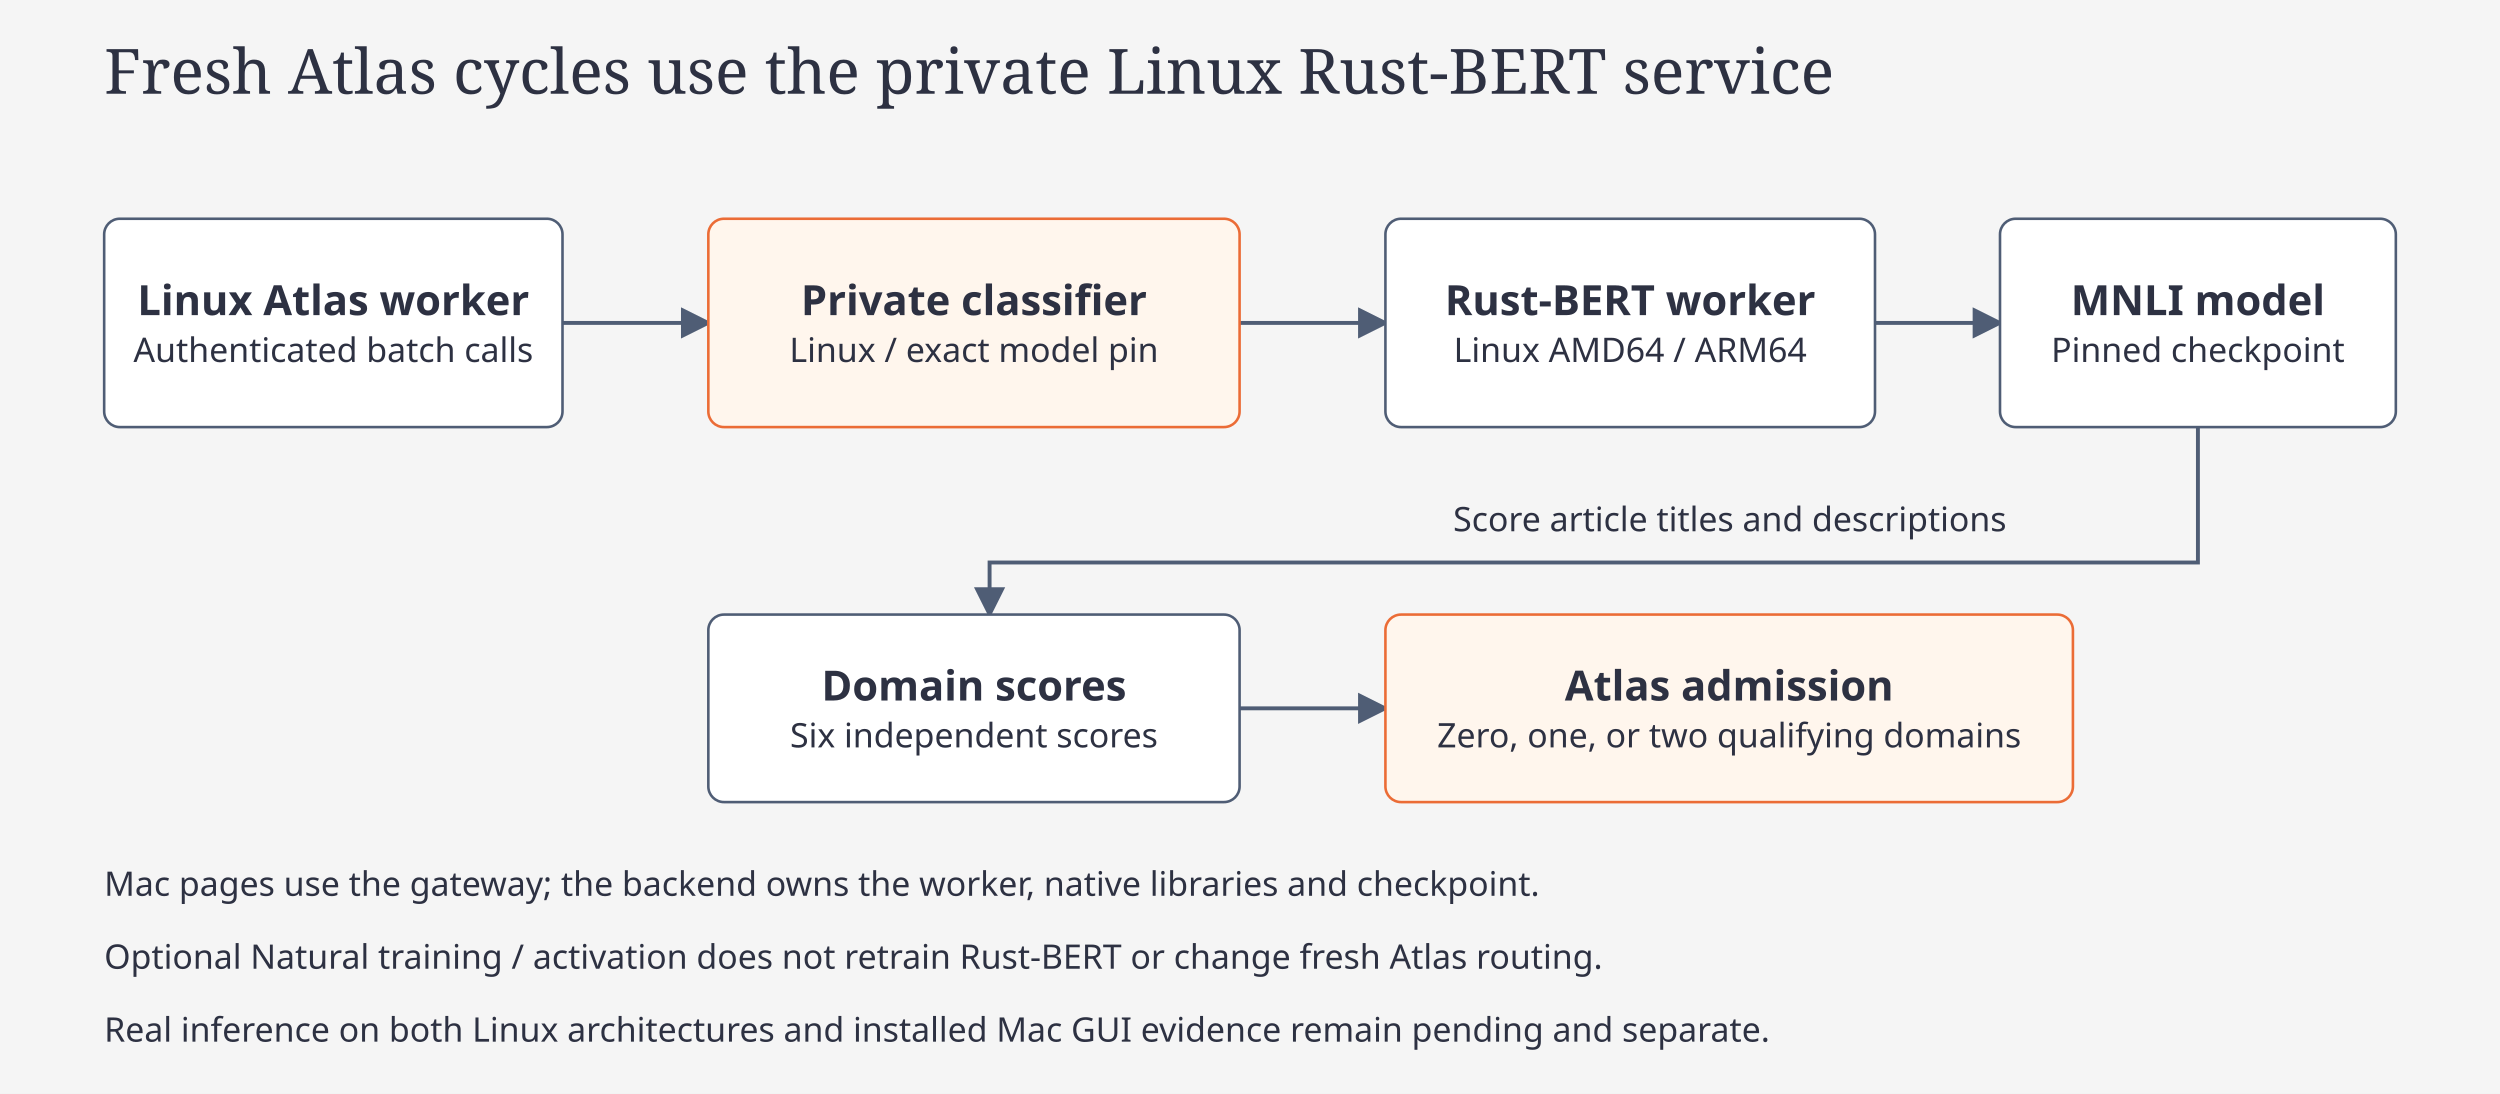
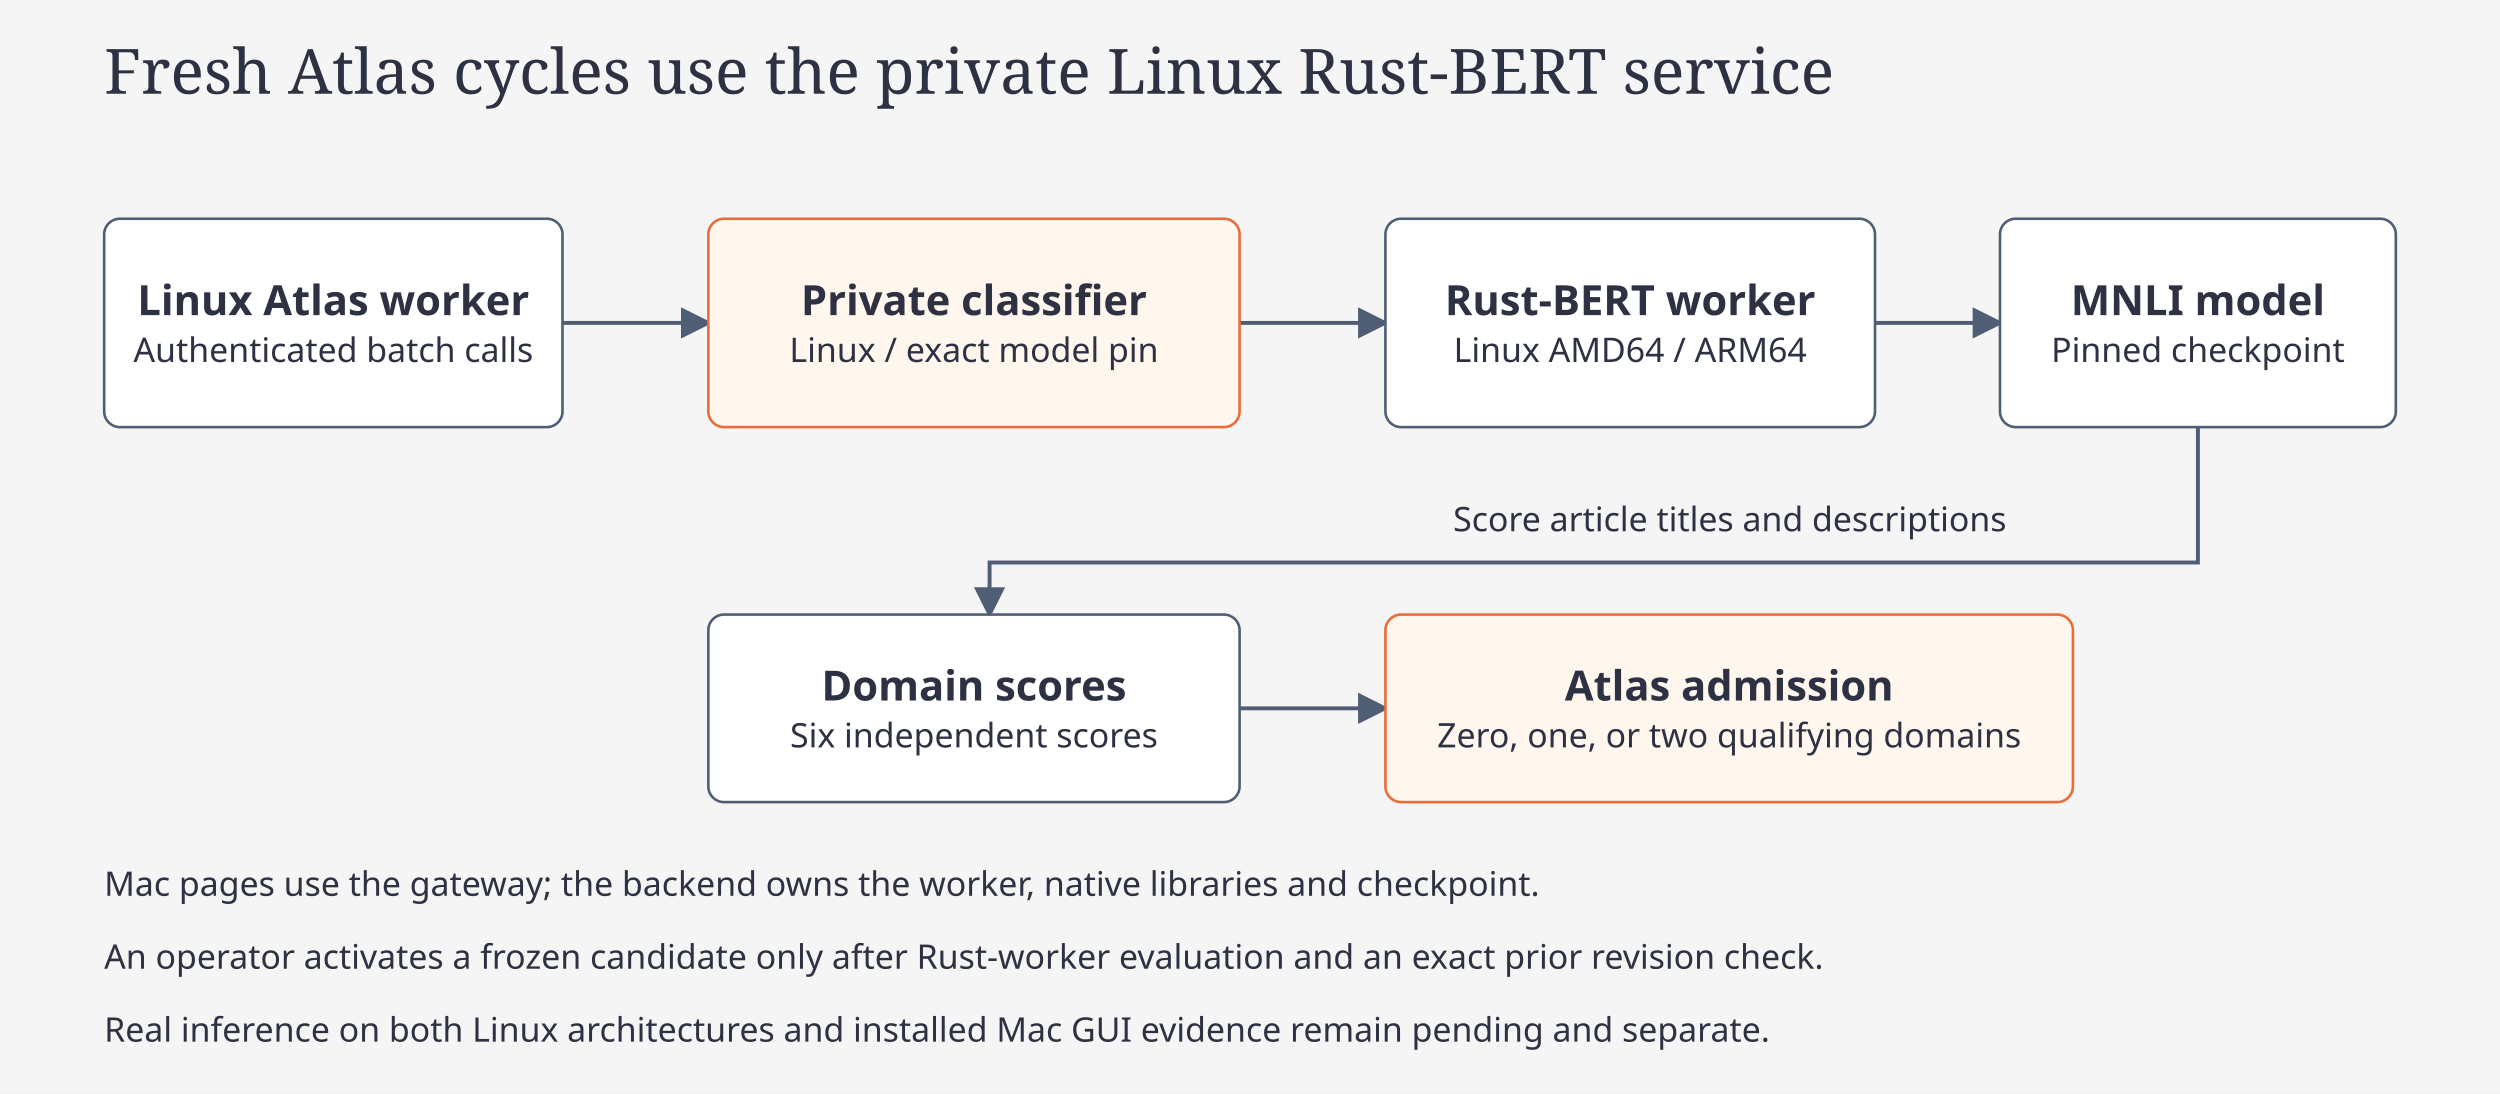
<svg xmlns="http://www.w3.org/2000/svg" viewBox="0 0 960 420" role="img" aria-labelledby="classifier-runtime-title classifier-runtime-desc">
  <defs>
    <marker id="classifier-runtime-arrow" markerWidth="8" markerHeight="8" refX="7" refY="4" orient="auto">
      <path d="M0 0L8 4L0 8Z" fill="#4f5d75" />
    </marker>
  </defs>
  <style>
  text{font-family:Geist,system-ui,sans-serif;fill:#2d3142}
  .heading{font-family:'Instrument Serif',Georgia,serif;font-size:24px}
  .label{font-size:16px;font-weight:600}
  .note{font-size:13px}
  .code{font:12px 'Geist Mono',ui-monospace,monospace}
  .zone{font-size:12px;font-weight:600;letter-spacing:1px}
  .node{fill:white;stroke:#4f5d75}
  .accent{fill:#fff6ed;stroke:#eb6c36}
  .edge,.flow{fill:none;stroke:#4f5d75;stroke-width:1.5}
  .edge{marker-end:url(#classifier-runtime-arrow)}
</style>
  <rect width="960" height="420" fill="#f5f5f5" />
  <text x="40" y="36" class="heading" text-anchor="start">Fresh Atlas cycles use the private Linux Rust-BERT service</text>
  <path d="M216 124H272" class="edge" />
  <path d="M476 124H532" class="edge" />
  <path d="M720 124H768" class="edge" />
  <path d="M844 164V216H380V236" class="edge" />
  <path d="M476 272H532" class="edge" />
  <rect x="40" y="84" width="176" height="80" rx="6" class="node" />
  <text x="128" y="121" class="label" text-anchor="middle">Linux Atlas worker</text>
  <text x="128" y="139" class="note" text-anchor="middle">Authenticated batch calls</text>
  <rect x="272" y="84" width="204" height="80" rx="6" class="accent" />
  <text x="374" y="121" class="label" text-anchor="middle">Private classifier</text>
  <text x="374" y="139" class="note" text-anchor="middle">Linux / exact model pin</text>
  <rect x="532" y="84" width="188" height="80" rx="6" class="node" />
  <text x="626" y="121" class="label" text-anchor="middle">Rust-BERT worker</text>
  <text x="626" y="139" class="note" text-anchor="middle">Linux AMD64 / ARM64</text>
  <rect x="768" y="84" width="152" height="80" rx="6" class="node" />
  <text x="844" y="121" class="label" text-anchor="middle">MNLI model</text>
  <text x="844" y="139" class="note" text-anchor="middle">Pinned checkpoint</text>
  <rect x="272" y="236" width="204" height="72" rx="6" class="node" />
  <text x="374" y="269" class="label" text-anchor="middle">Domain scores</text>
  <text x="374" y="287" class="note" text-anchor="middle">Six independent scores</text>
  <rect x="532" y="236" width="264" height="72" rx="6" class="accent" />
  <text x="664" y="269" class="label" text-anchor="middle">Atlas admission</text>
  <text x="664" y="287" class="note" text-anchor="middle">Zero, one, or two qualifying domains</text>
  <text x="558" y="204" class="note" text-anchor="start">Score article titles and descriptions</text>
  <text x="40" y="344" class="note">Mac pages use the gateway; the backend owns the worker, native libraries and checkpoint.</text>
-   <text x="40" y="372" class="note">Optional Natural training / activation does not retrain Rust-BERT or change fresh Atlas routing.</text>
+   <text x="40" y="372" class="note">An operator activates a frozen candidate only after Rust-worker evaluation and an exact prior revision check.</text>
  <text x="40" y="400" class="note">Real inference on both Linux architectures and installed Mac GUI evidence remain pending and separate.</text>
</svg>
